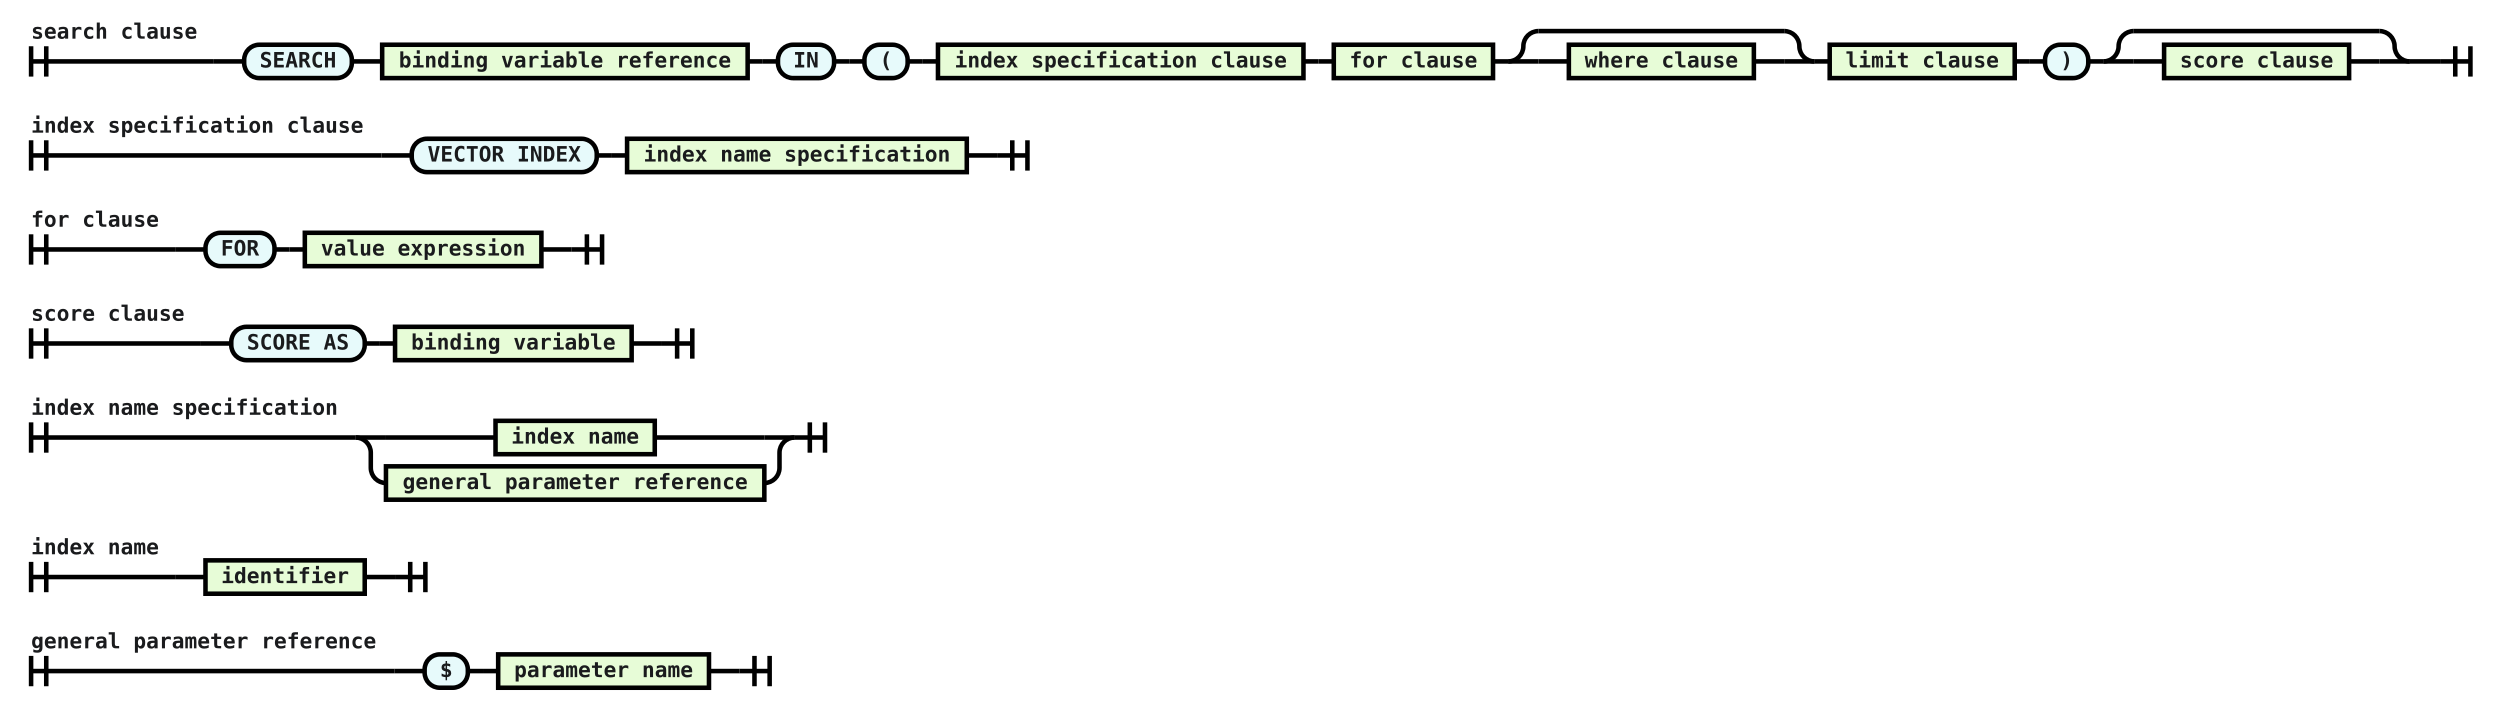
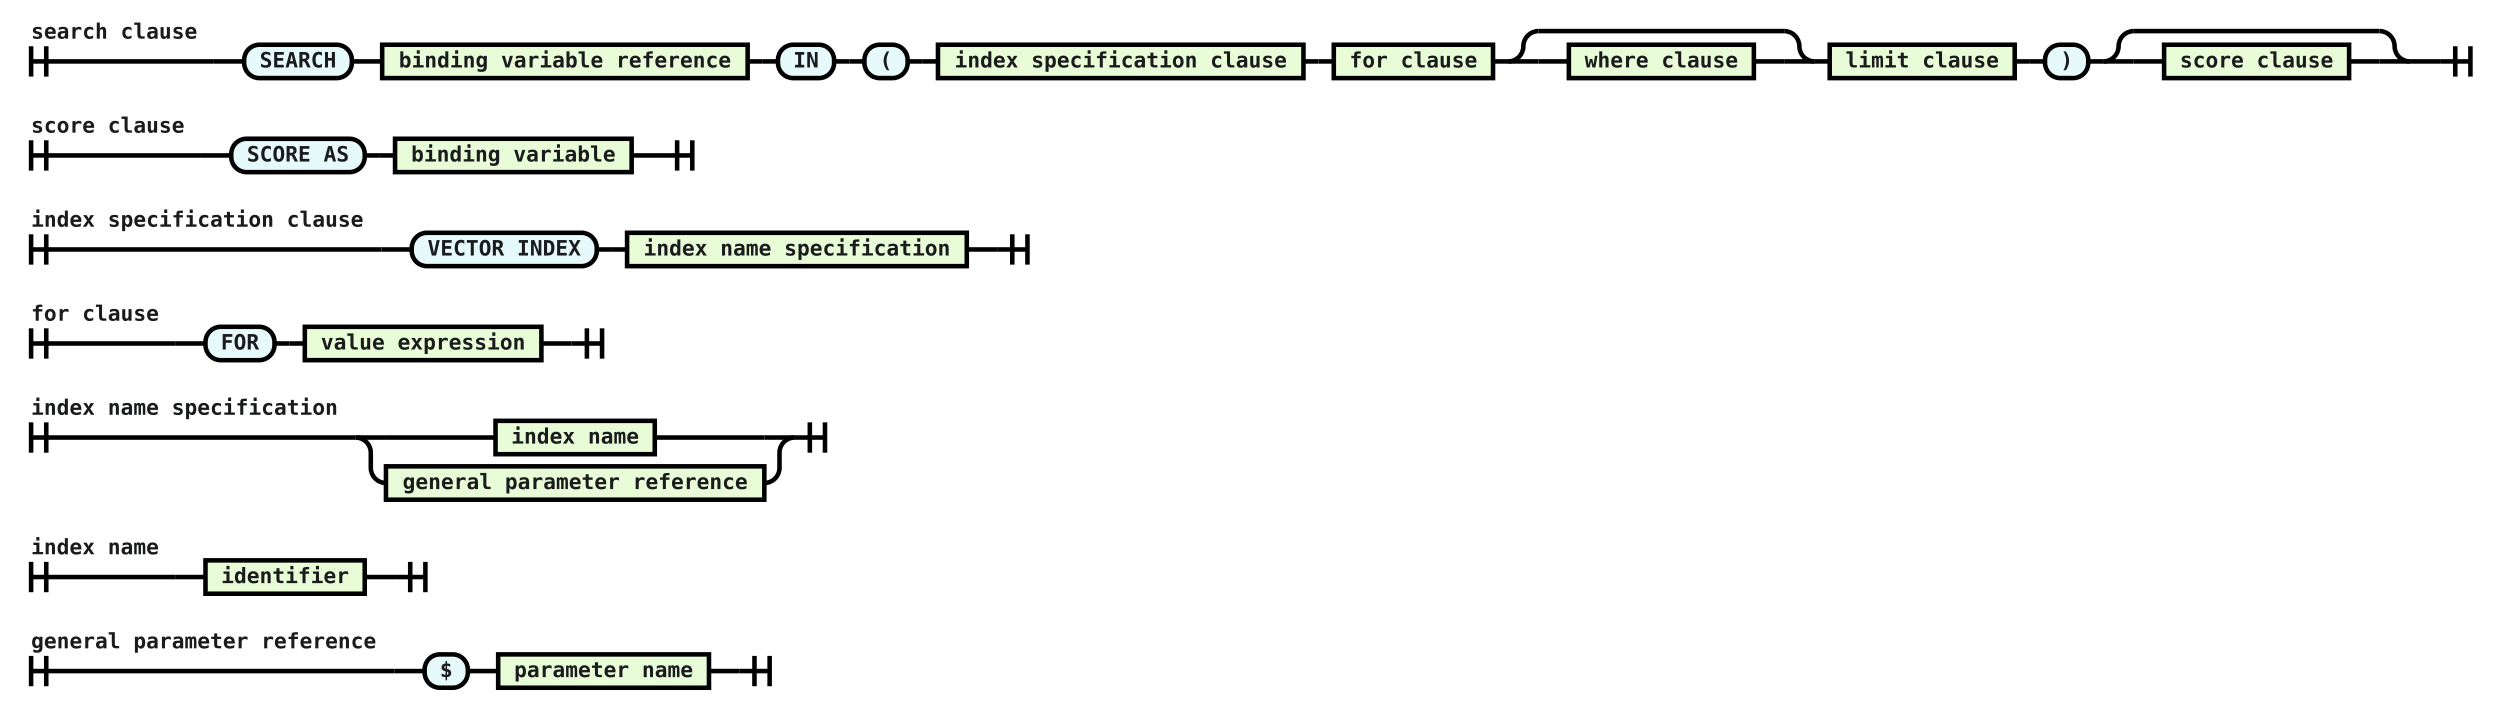
<svg xmlns="http://www.w3.org/2000/svg" class="railroad-diagram" viewBox="0 0 1648.5 473.0" width="1648.5" height="473.0">
  <g transform="translate(0, 0)">
    <g transform="translate(.5 .5)">
      <g>
        <path d="M20 30v20m10 -20v20m-10 -10h120.5" />
        <text style="text-anchor:start" x="20" y="25">search clause</text>
      </g>
      <g>
        <path d="M140.5 40h0.0" />
        <path d="M1608.5 40h0.0" />
        <path d="M140.5 40h20" />
        <g>
          <path d="M160.5 40h0.0" />
          <path d="M1588.5 40h0.0" />
          <g class="terminal ">
            <path d="M160.5 40h0.0" />
            <path d="M231.5 40h0.0" />
            <rect height="22" rx="10" ry="10" width="71" x="160.5" y="29" />
            <text x="196" y="44">SEARCH</text>
          </g>
          <path d="M231.5 40h10" />
          <path d="M241.5 40h10" />
          <g class="non-terminal ">
            <path d="M251.5 40h0.0" />
            <path d="M492.5 40h0.0" />
            <rect height="22" width="241" x="251.5" y="29" />
            <text x="372" y="44">binding variable reference</text>
          </g>
          <path d="M492.5 40h10" />
          <path d="M502.5 40h10" />
          <g class="terminal ">
            <path d="M512.5 40h0.0" />
            <path d="M549.5 40h0.0" />
            <rect height="22" rx="10" ry="10" width="37" x="512.5" y="29" />
            <text x="531" y="44">IN</text>
          </g>
          <path d="M549.5 40h10" />
          <path d="M559.5 40h10" />
          <g class="terminal ">
            <path d="M569.5 40h0.0" />
            <path d="M598.0 40h0.0" />
            <rect height="22" rx="10" ry="10" width="28.5" x="569.5" y="29" />
            <text x="583.75" y="44">(</text>
          </g>
          <path d="M598.0 40h10" />
          <path d="M608.0 40h10" />
          <g class="non-terminal ">
            <path d="M618.0 40h0.0" />
            <path d="M859.0 40h0.0" />
            <rect height="22" width="241" x="618" y="29" />
            <text x="738.5" y="44">index specification clause</text>
          </g>
          <path d="M859.0 40h10" />
          <path d="M869.0 40h10" />
          <g class="non-terminal ">
            <path d="M879.0 40h0.0" />
            <path d="M984.0 40h0.0" />
            <rect height="22" width="105" x="879" y="29" />
            <text x="931.5" y="44">for clause</text>
          </g>
          <path d="M984.0 40h10" />
          <g>
            <path d="M994.0 40h0.0" />
            <path d="M1196.0 40h0.0" />
            <path d="M994.0 40a10 10 0 0 0 10 -10v0a10 10 0 0 1 10 -10" />
            <g>
              <path d="M1014.0 20h162.0" />
            </g>
            <path d="M1176.0 20a10 10 0 0 1 10 10v0a10 10 0 0 0 10 10" />
            <path d="M994.0 40h20" />
            <g>
              <path d="M1014.0 40h0.0" />
              <path d="M1176.0 40h0.0" />
              <path d="M1014.0 40h20" />
              <g>
                <path d="M1034.0 40h0.0" />
                <path d="M1156.0 40h0.0" />
                <g class="non-terminal ">
                  <path d="M1034.0 40h0.0" />
                  <path d="M1156.0 40h0.0" />
                  <rect height="22" width="122" x="1034" y="29" />
                  <text x="1095" y="44">where clause</text>
                </g>
              </g>
              <path d="M1156.0 40h20" />
            </g>
            <path d="M1176.0 40h20" />
          </g>
          <path d="M1196.0 40h10" />
          <g class="non-terminal ">
            <path d="M1206.0 40h0.0" />
            <path d="M1328.0 40h0.0" />
            <rect height="22" width="122" x="1206" y="29" />
            <text x="1267" y="44">limit clause</text>
          </g>
          <path d="M1328.0 40h10" />
          <path d="M1338.0 40h10" />
          <g class="terminal ">
            <path d="M1348.0 40h0.0" />
            <path d="M1376.5 40h0.0" />
            <rect height="22" rx="10" ry="10" width="28.5" x="1348" y="29" />
            <text x="1362.25" y="44">)</text>
          </g>
          <path d="M1376.5 40h10" />
          <g>
            <path d="M1386.5 40h0.0" />
            <path d="M1588.5 40h0.0" />
            <path d="M1386.5 40a10 10 0 0 0 10 -10v0a10 10 0 0 1 10 -10" />
            <g>
              <path d="M1406.5 20h162.0" />
            </g>
            <path d="M1568.5 20a10 10 0 0 1 10 10v0a10 10 0 0 0 10 10" />
            <path d="M1386.5 40h20" />
            <g>
              <path d="M1406.5 40h0.0" />
              <path d="M1568.5 40h0.0" />
              <path d="M1406.5 40h20" />
              <g>
                <path d="M1426.5 40h0.0" />
                <path d="M1548.5 40h0.0" />
                <g class="non-terminal ">
                  <path d="M1426.5 40h0.0" />
                  <path d="M1548.5 40h0.0" />
                  <rect height="22" width="122" x="1426.5" y="29" />
                  <text x="1487.5" y="44">score clause</text>
                </g>
              </g>
              <path d="M1548.5 40h20" />
            </g>
            <path d="M1568.5 40h20" />
          </g>
        </g>
        <path d="M1588.5 40h20" />
      </g>
      <path d="M 1608.5 40 h 20 m -10 -10 v 20 m 10 -20 v 20" />
    </g>
  </g>
  <g transform="translate(0, 71.0)">
    <g transform="translate(.5 .5)">
      <g>
+         <path d="M20 21v20m10 -20v20m-10 -10h112.0" />
+         <text style="text-anchor:start" x="20" y="16">score clause</text>
+       </g>
+       <g>
+         <path d="M132.0 31h0.0" />
+         <path d="M436.0 31h0.0" />
+         <path d="M132.0 31h20" />
+         <g>
+           <path d="M152.0 31h0.0" />
+           <path d="M416.0 31h0.0" />
+           <g class="terminal ">
+             <path d="M152.0 31h0.0" />
+             <path d="M240.0 31h0.0" />
+             <rect height="22" rx="10" ry="10" width="88" x="152" y="20" />
+             <text x="196" y="35">SCORE AS</text>
+           </g>
+           <path d="M240.0 31h10" />
+           <path d="M250.0 31h10" />
+           <g class="non-terminal ">
+             <path d="M260.0 31h0.0" />
+             <path d="M416.0 31h0.0" />
+             <rect height="22" width="156" x="260" y="20" />
+             <text x="338" y="35">binding variable</text>
+           </g>
+         </g>
+         <path d="M416.0 31h20" />
+       </g>
+       <path d="M 436.0 31 h 20 m -10 -10 v 20 m 10 -20 v 20" />
+     </g>
+   </g>
+   <g transform="translate(0, 133.0)">
+     <g transform="translate(.5 .5)">
+       <g>
        <path d="M20 21v20m10 -20v20m-10 -10h231.0" />
        <text style="text-anchor:start" x="20" y="16">index specification clause</text>
      </g>
      <g>
        <path d="M251.0 31h0.0" />
        <path d="M657.0 31h0.0" />
        <path d="M251.0 31h20" />
        <g>
          <path d="M271.0 31h0.0" />
          <path d="M637.0 31h0.0" />
          <g class="terminal ">
            <path d="M271.0 31h0.0" />
            <path d="M393.0 31h0.0" />
            <rect height="22" rx="10" ry="10" width="122" x="271" y="20" />
            <text x="332" y="35">VECTOR INDEX</text>
          </g>
          <path d="M393.0 31h10" />
          <path d="M403.0 31h10" />
          <g class="non-terminal ">
            <path d="M413.0 31h0.0" />
            <path d="M637.0 31h0.0" />
            <rect height="22" width="224" x="413" y="20" />
            <text x="525" y="35">index name specification</text>
          </g>
        </g>
        <path d="M637.0 31h20" />
      </g>
      <path d="M 657.0 31 h 20 m -10 -10 v 20 m 10 -20 v 20" />
    </g>
  </g>
-   <g transform="translate(0, 133.0)">
+   <g transform="translate(0, 195.0)">
    <g transform="translate(.5 .5)">
      <g>
        <path d="M20 21v20m10 -20v20m-10 -10h95.0" />
        <text style="text-anchor:start" x="20" y="16">for clause</text>
      </g>
      <g>
        <path d="M115.0 31h0.0" />
        <path d="M376.5 31h0.0" />
        <path d="M115.0 31h20" />
        <g>
          <path d="M135.0 31h0.0" />
          <path d="M356.5 31h0.0" />
          <g class="terminal ">
            <path d="M135.0 31h0.0" />
            <path d="M180.5 31h0.0" />
            <rect height="22" rx="10" ry="10" width="45.5" x="135" y="20" />
            <text x="157.75" y="35">FOR</text>
          </g>
          <path d="M180.5 31h10" />
          <path d="M190.5 31h10" />
          <g class="non-terminal ">
            <path d="M200.5 31h0.0" />
            <path d="M356.5 31h0.0" />
            <rect height="22" width="156" x="200.5" y="20" />
            <text x="278.5" y="35">value expression</text>
          </g>
        </g>
        <path d="M356.5 31h20" />
      </g>
      <path d="M 376.5 31 h 20 m -10 -10 v 20 m 10 -20 v 20" />
-     </g>
-   </g>
-   <g transform="translate(0, 195.0)">
-     <g transform="translate(.5 .5)">
-       <g>
-         <path d="M20 21v20m10 -20v20m-10 -10h112.0" />
-         <text style="text-anchor:start" x="20" y="16">score clause</text>
-       </g>
-       <g>
-         <path d="M132.0 31h0.0" />
-         <path d="M436.0 31h0.0" />
-         <path d="M132.0 31h20" />
-         <g>
-           <path d="M152.0 31h0.0" />
-           <path d="M416.0 31h0.0" />
-           <g class="terminal ">
-             <path d="M152.0 31h0.0" />
-             <path d="M240.0 31h0.0" />
-             <rect height="22" rx="10" ry="10" width="88" x="152" y="20" />
-             <text x="196" y="35">SCORE AS</text>
-           </g>
-           <path d="M240.0 31h10" />
-           <path d="M250.0 31h10" />
-           <g class="non-terminal ">
-             <path d="M260.0 31h0.0" />
-             <path d="M416.0 31h0.0" />
-             <rect height="22" width="156" x="260" y="20" />
-             <text x="338" y="35">binding variable</text>
-           </g>
-         </g>
-         <path d="M416.0 31h20" />
-       </g>
-       <path d="M 436.0 31 h 20 m -10 -10 v 20 m 10 -20 v 20" />
    </g>
  </g>
  <g transform="translate(0, 257.0)">
    <g transform="translate(.5 .5)">
      <g>
        <path d="M20 21v20m10 -20v20m-10 -10h214.0" />
        <text style="text-anchor:start" x="20" y="16">index name specification</text>
      </g>
      <g>
        <path d="M234.0 31h0.0" />
        <path d="M523.5 31h0.0" />
        <path d="M234.0 31h20" />
        <g>
          <path d="M254.0 31h72.25" />
          <path d="M431.25 31h72.25" />
          <g class="non-terminal ">
            <path d="M326.25 31h0.0" />
            <path d="M431.25 31h0.0" />
            <rect height="22" width="105" x="326.25" y="20" />
            <text x="378.75" y="35">index name</text>
          </g>
        </g>
        <path d="M503.5 31h20" />
        <path d="M234.0 31a10 10 0 0 1 10 10v10a10 10 0 0 0 10 10" />
        <g>
          <path d="M254.0 61h0.0" />
          <path d="M503.5 61h0.0" />
          <g class="non-terminal ">
            <path d="M254.0 61h0.0" />
            <path d="M503.5 61h0.0" />
            <rect height="22" width="249.5" x="254" y="50" />
            <text x="378.75" y="65">general parameter reference</text>
          </g>
        </g>
        <path d="M503.5 61a10 10 0 0 0 10 -10v-10a10 10 0 0 1 10 -10" />
      </g>
      <path d="M 523.5 31 h 20 m -10 -10 v 20 m 10 -20 v 20" />
    </g>
  </g>
  <g transform="translate(0, 349.0)">
    <g transform="translate(.5 .5)">
      <g>
        <path d="M20 21v20m10 -20v20m-10 -10h95.0" />
        <text style="text-anchor:start" x="20" y="16">index name</text>
      </g>
      <g>
        <path d="M115.0 31h0.0" />
        <path d="M260.0 31h0.0" />
        <path d="M115.0 31h20" />
        <g>
          <path d="M135.0 31h0.0" />
          <path d="M240.0 31h0.0" />
          <g class="non-terminal ">
            <path d="M135.0 31h0.0" />
            <path d="M240.0 31h0.0" />
            <rect height="22" width="105" x="135" y="20" />
            <text x="187.5" y="35">identifier</text>
          </g>
        </g>
        <path d="M240.0 31h20" />
      </g>
      <path d="M 260.0 31 h 20 m -10 -10 v 20 m 10 -20 v 20" />
    </g>
  </g>
  <g transform="translate(0, 411.0)">
    <g transform="translate(.5 .5)">
      <g>
        <path d="M20 21v20m10 -20v20m-10 -10h239.5" />
        <text style="text-anchor:start" x="20" y="16">general parameter reference</text>
      </g>
      <g>
        <path d="M259.5 31h0.0" />
        <path d="M487.0 31h0.0" />
        <path d="M259.5 31h20" />
        <g>
          <path d="M279.5 31h0.0" />
          <path d="M467.0 31h0.0" />
          <g class="terminal ">
            <path d="M279.5 31h0.0" />
            <path d="M308.0 31h0.0" />
            <rect height="22" rx="10" ry="10" width="28.5" x="279.5" y="20" />
            <text x="293.75" y="35">$</text>
          </g>
          <path d="M308.0 31h10" />
          <path d="M318.0 31h10" />
          <g class="non-terminal ">
            <path d="M328.0 31h0.0" />
            <path d="M467.0 31h0.0" />
            <rect height="22" width="139" x="328" y="20" />
            <text x="397.5" y="35">parameter name</text>
          </g>
        </g>
        <path d="M467.0 31h20" />
      </g>
      <path d="M 487.0 31 h 20 m -10 -10 v 20 m 10 -20 v 20" />
    </g>
  </g>
  <style>
        /*  */
        svg.railroad-diagram {
    // background-color: hsl(30, 20%, 95%);
}

svg.railroad-diagram path {
    stroke-width: 3;
    stroke: black;
    fill: rgba(0, 0, 0, 0);
}

svg.railroad-diagram text {
    font:bold 14px monospace;
    text-anchor: middle;
    fill: rgba(26, 27, 29, 255);
}

svg.railroad-diagram text.label {
    text-anchor: start;
}

svg.railroad-diagram text.comment {
    font:italic 12px monospace;
}

svg.railroad-diagram rect {
    stroke-width: 3;
    stroke: black;
    // fill: hsl(120, 100%, 90%);
    fill: rgba(231, 252, 215, 255);
}

svg.railroad-diagram rect.group-box {
    stroke: gray;
    stroke-dasharray: 10 5;
    fill: none;
}

svg.railroad-diagram .terminal rect {
    fill: rgba(231, 250, 251, 255);
}

svg.railroad-diagram .terminal.it text {
    font: italic 14px monospace; 
}

        /*  */
    </style>
</svg>
